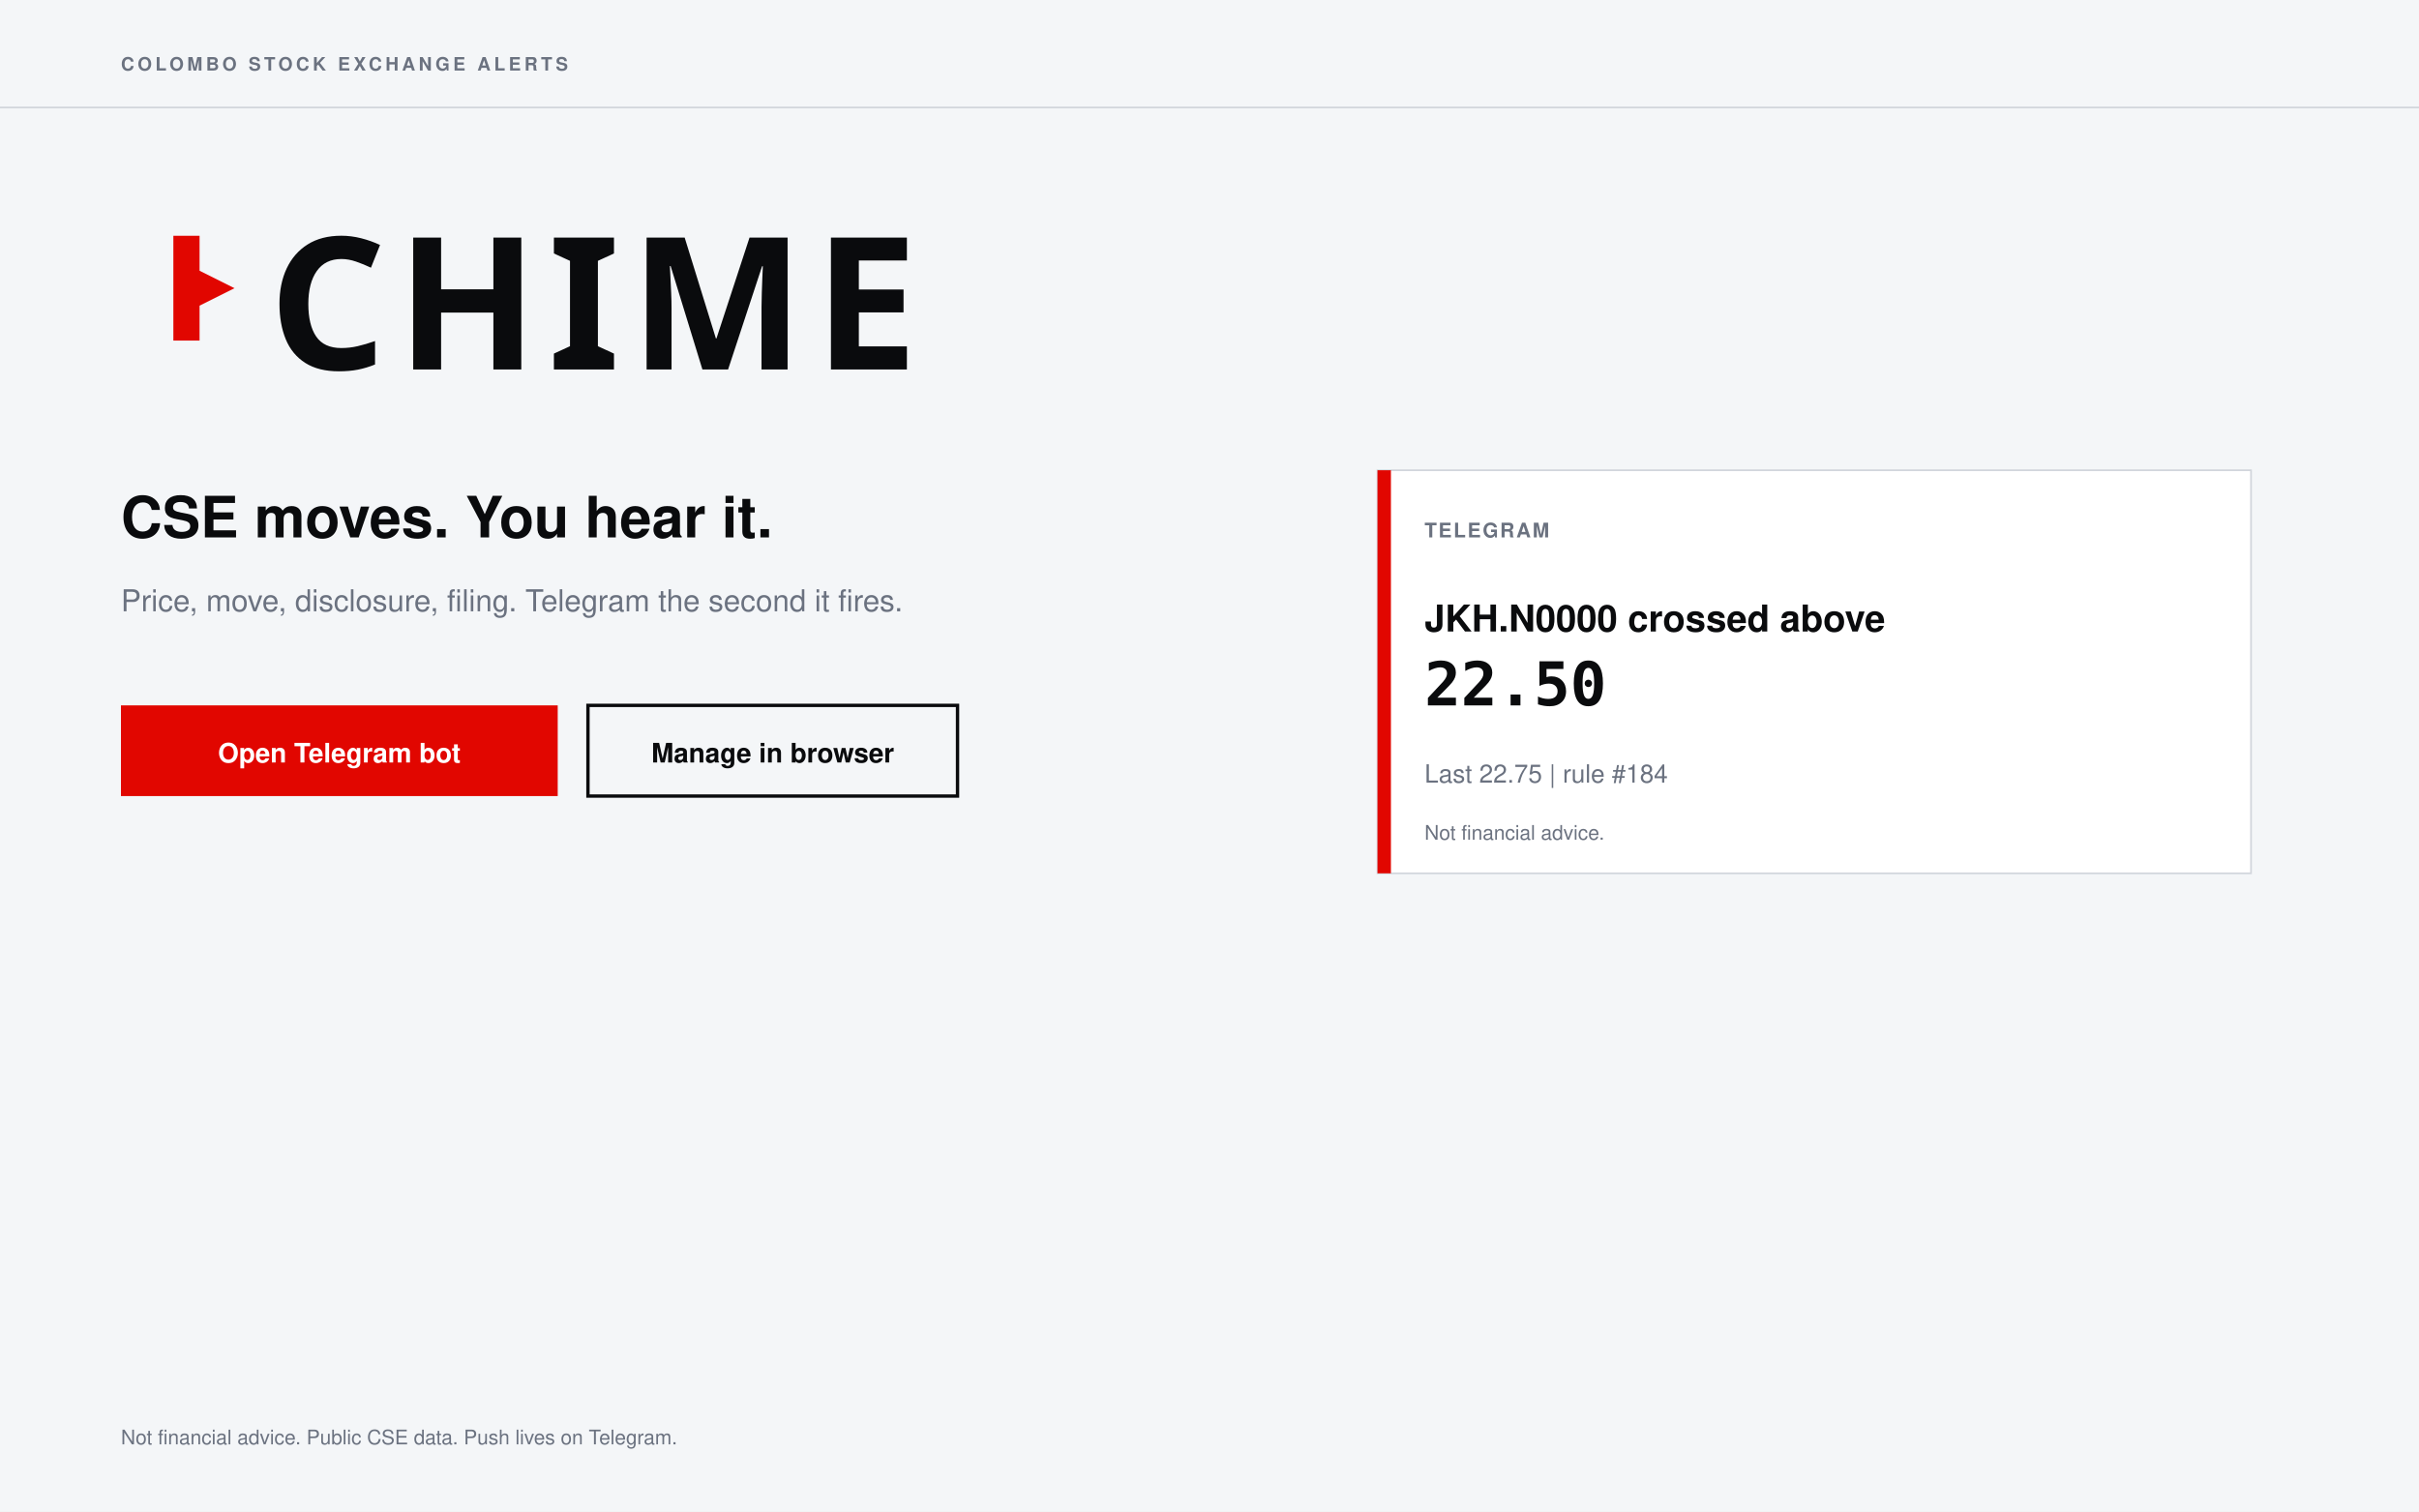
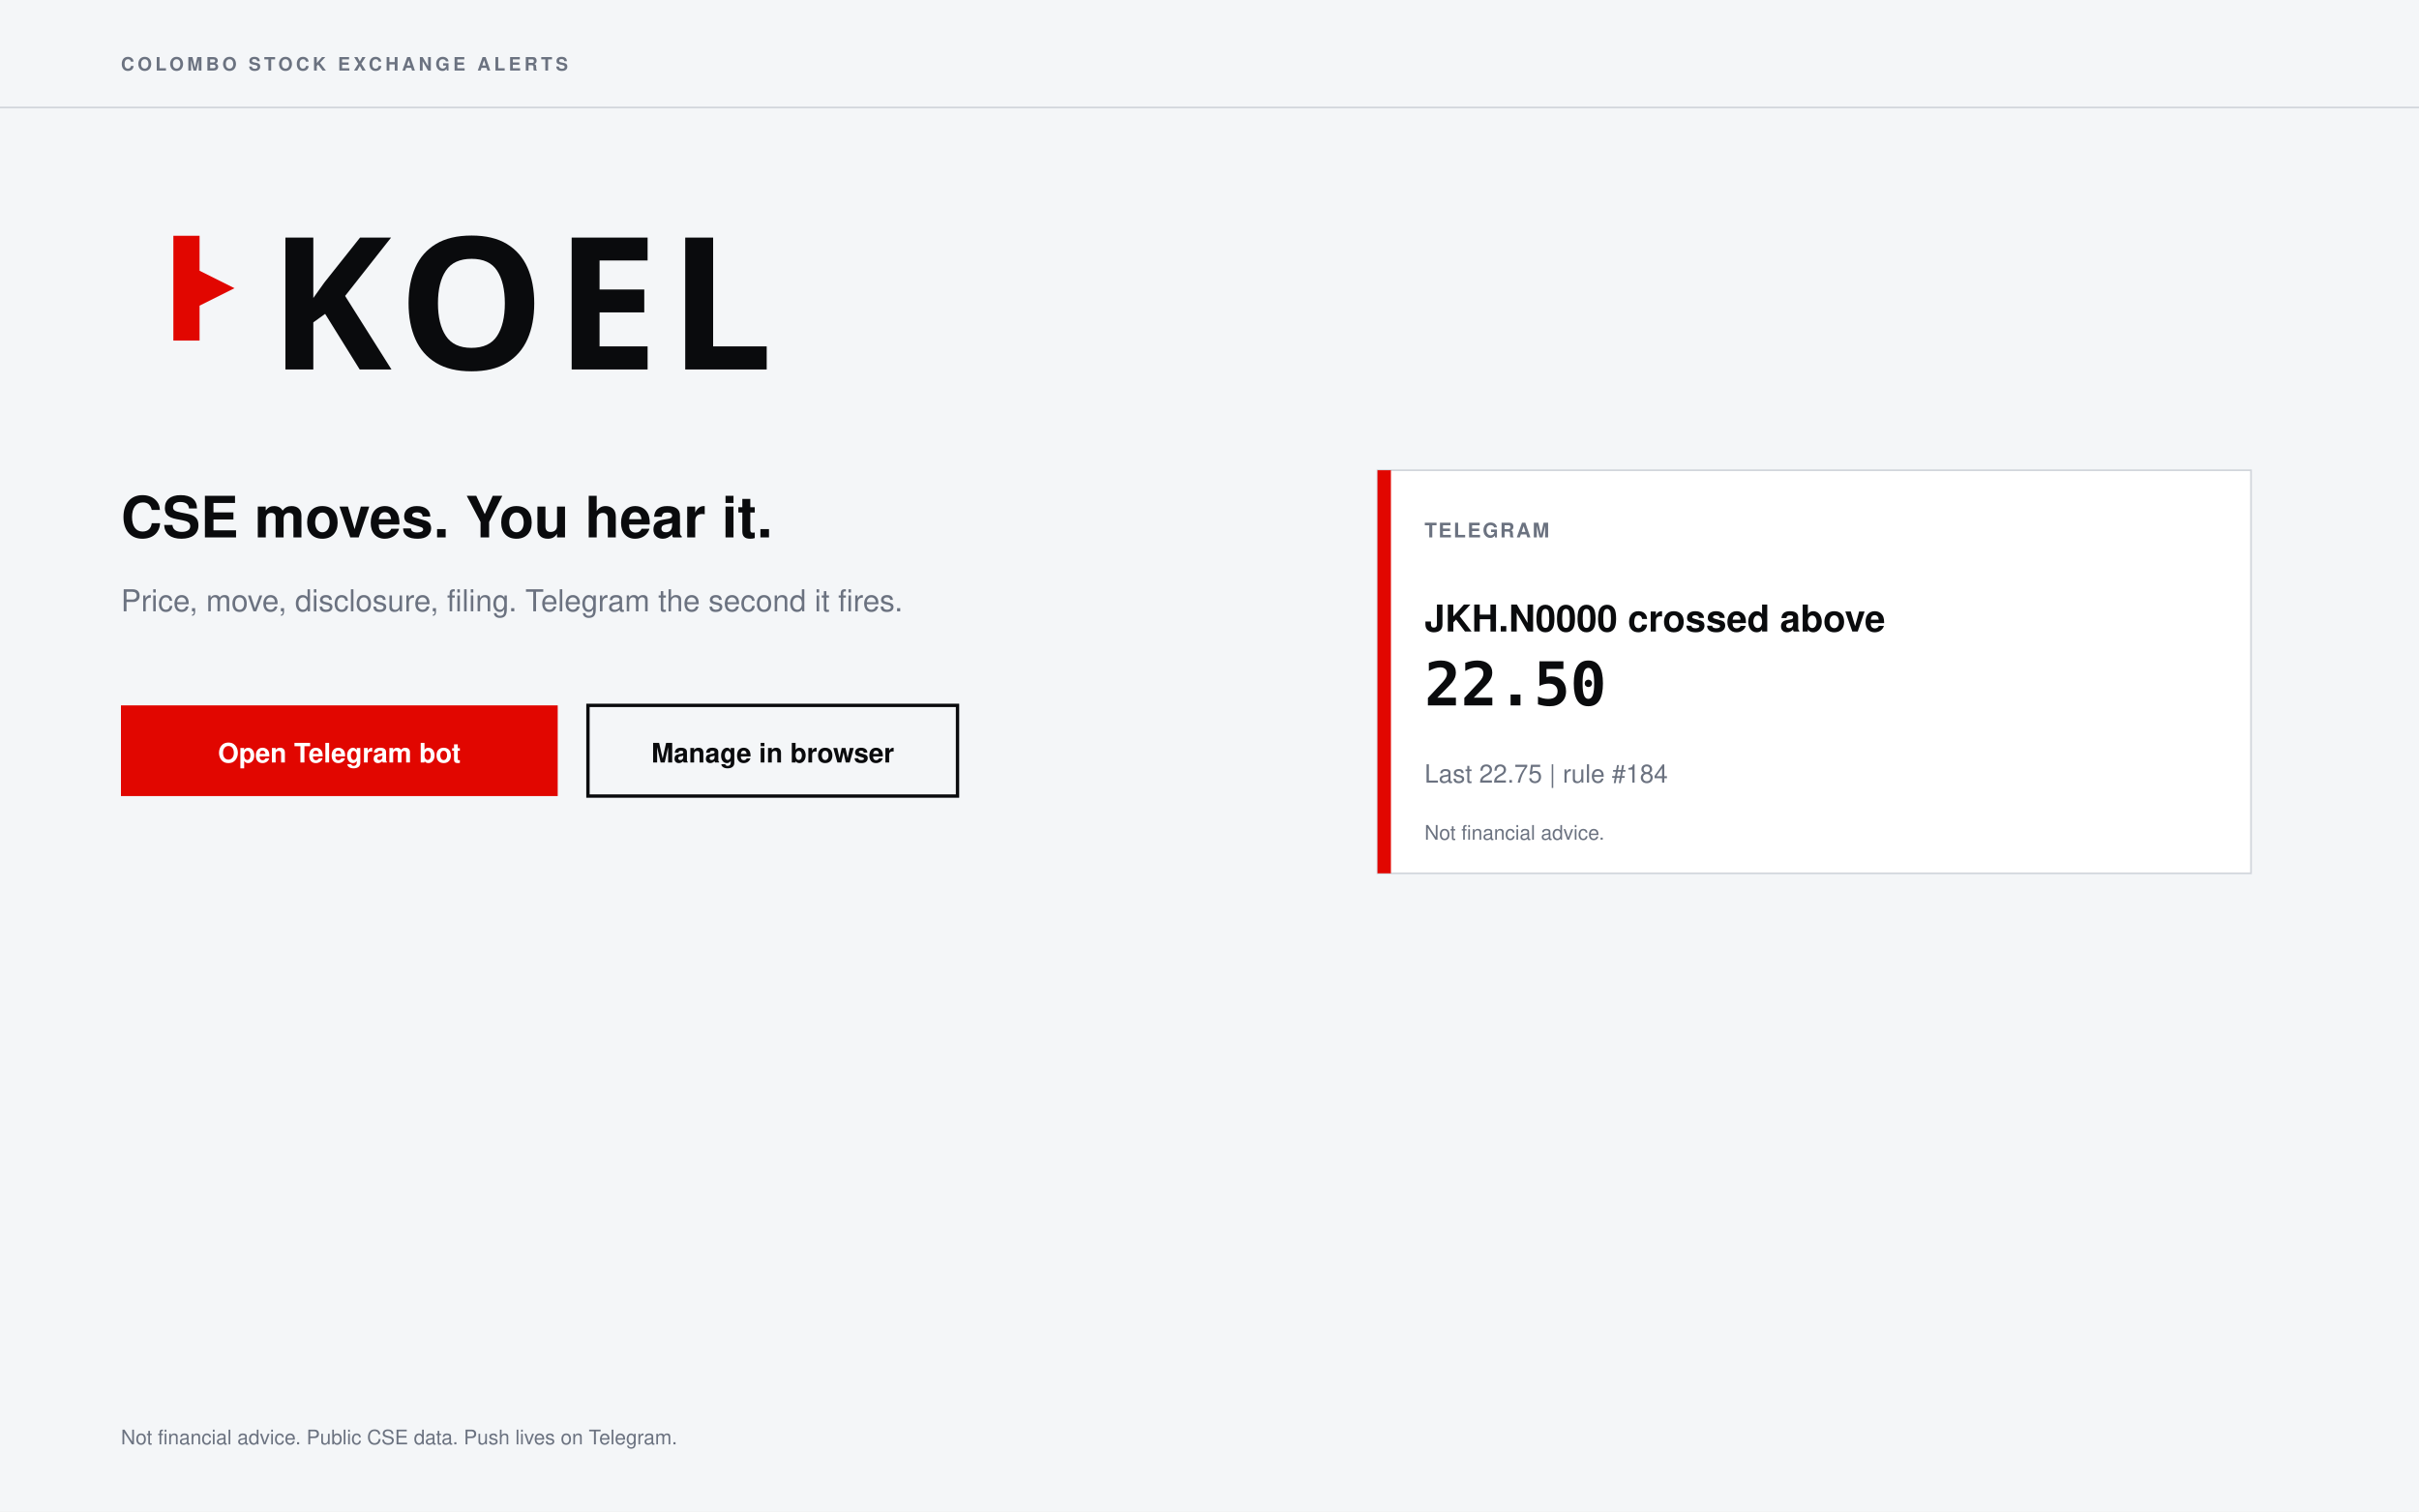
<svg xmlns="http://www.w3.org/2000/svg" viewBox="0 0 1440 900" role="img" aria-label="Signal Ice landing">
  <rect width="1440" height="900" fill="#F4F6F8" />
  <line x1="0" y1="64" x2="1440" y2="64" stroke="#D1D5DB" stroke-width="1" />
  <text x="72" y="42" font-family="Helvetica Neue, Helvetica, Arial, sans-serif" font-size="11" font-weight="600" letter-spacing="2" fill="#6B7280">COLOMBO STOCK EXCHANGE ALERTS</text>
  <path fill="#E10600" transform="translate(72 130) scale(2.6)" d="M12 4 H18 V12 L26 16 L18 20 V28 H12 Z" />
-   <text x="160" y="220" font-family="Arial Narrow, Helvetica Condensed, Impact, sans-serif" font-size="110" font-weight="700" letter-spacing="6" fill="#0A0B0D">CHIME</text>
+   <text x="160" y="220" font-family="Arial Narrow, Helvetica Condensed, Impact, sans-serif" font-size="110" font-weight="700" letter-spacing="6" fill="#0A0B0D">KOEL</text>
  <text x="72" y="320" font-family="Helvetica Neue, Helvetica, Arial, sans-serif" font-size="34" font-weight="600" fill="#0A0B0D">CSE moves. You hear it.</text>
  <text x="72" y="364" font-family="Helvetica Neue, Helvetica, Arial, sans-serif" font-size="18" fill="#6B7280">Price, move, disclosure, filing. Telegram the second it fires.</text>
  <rect x="72" y="420" width="260" height="54" fill="#E10600" />
  <text x="202" y="454" text-anchor="middle" font-family="Helvetica Neue, Helvetica, Arial, sans-serif" font-size="16" font-weight="700" fill="#FFFFFF">Open Telegram bot</text>
  <rect x="350" y="420" width="220" height="54" fill="none" stroke="#0A0B0D" stroke-width="2" />
  <text x="460" y="454" text-anchor="middle" font-family="Helvetica Neue, Helvetica, Arial, sans-serif" font-size="16" font-weight="600" fill="#0A0B0D">Manage in browser</text>
  <g transform="translate(820 280)">
    <rect width="520" height="240" fill="#FFFFFF" stroke="#D1D5DB" />
    <rect x="0" y="0" width="8" height="240" fill="#E10600" />
    <text x="28" y="40" font-family="Helvetica, Arial, sans-serif" font-size="12" font-weight="600" letter-spacing="1" fill="#6B7280">TELEGRAM</text>
    <text x="28" y="96" font-family="Helvetica Neue, Helvetica, Arial, sans-serif" font-size="22" font-weight="600" fill="#0A0B0D">JKH.N0000 crossed above</text>
    <text x="28" y="140" font-family="Menlo, Consolas, monospace" font-size="36" font-weight="700" fill="#0A0B0D">22.50</text>
    <text x="28" y="186" font-family="Helvetica, Arial, sans-serif" font-size="15" fill="#6B7280">Last 22.75   |   rule #184</text>
    <text x="28" y="220" font-family="Helvetica, Arial, sans-serif" font-size="12" fill="#6B7280">Not financial advice.</text>
  </g>
  <text x="72" y="860" font-family="Helvetica, Arial, sans-serif" font-size="12" fill="#6B7280">Not financial advice. Public CSE data. Push lives on Telegram.</text>
</svg>
